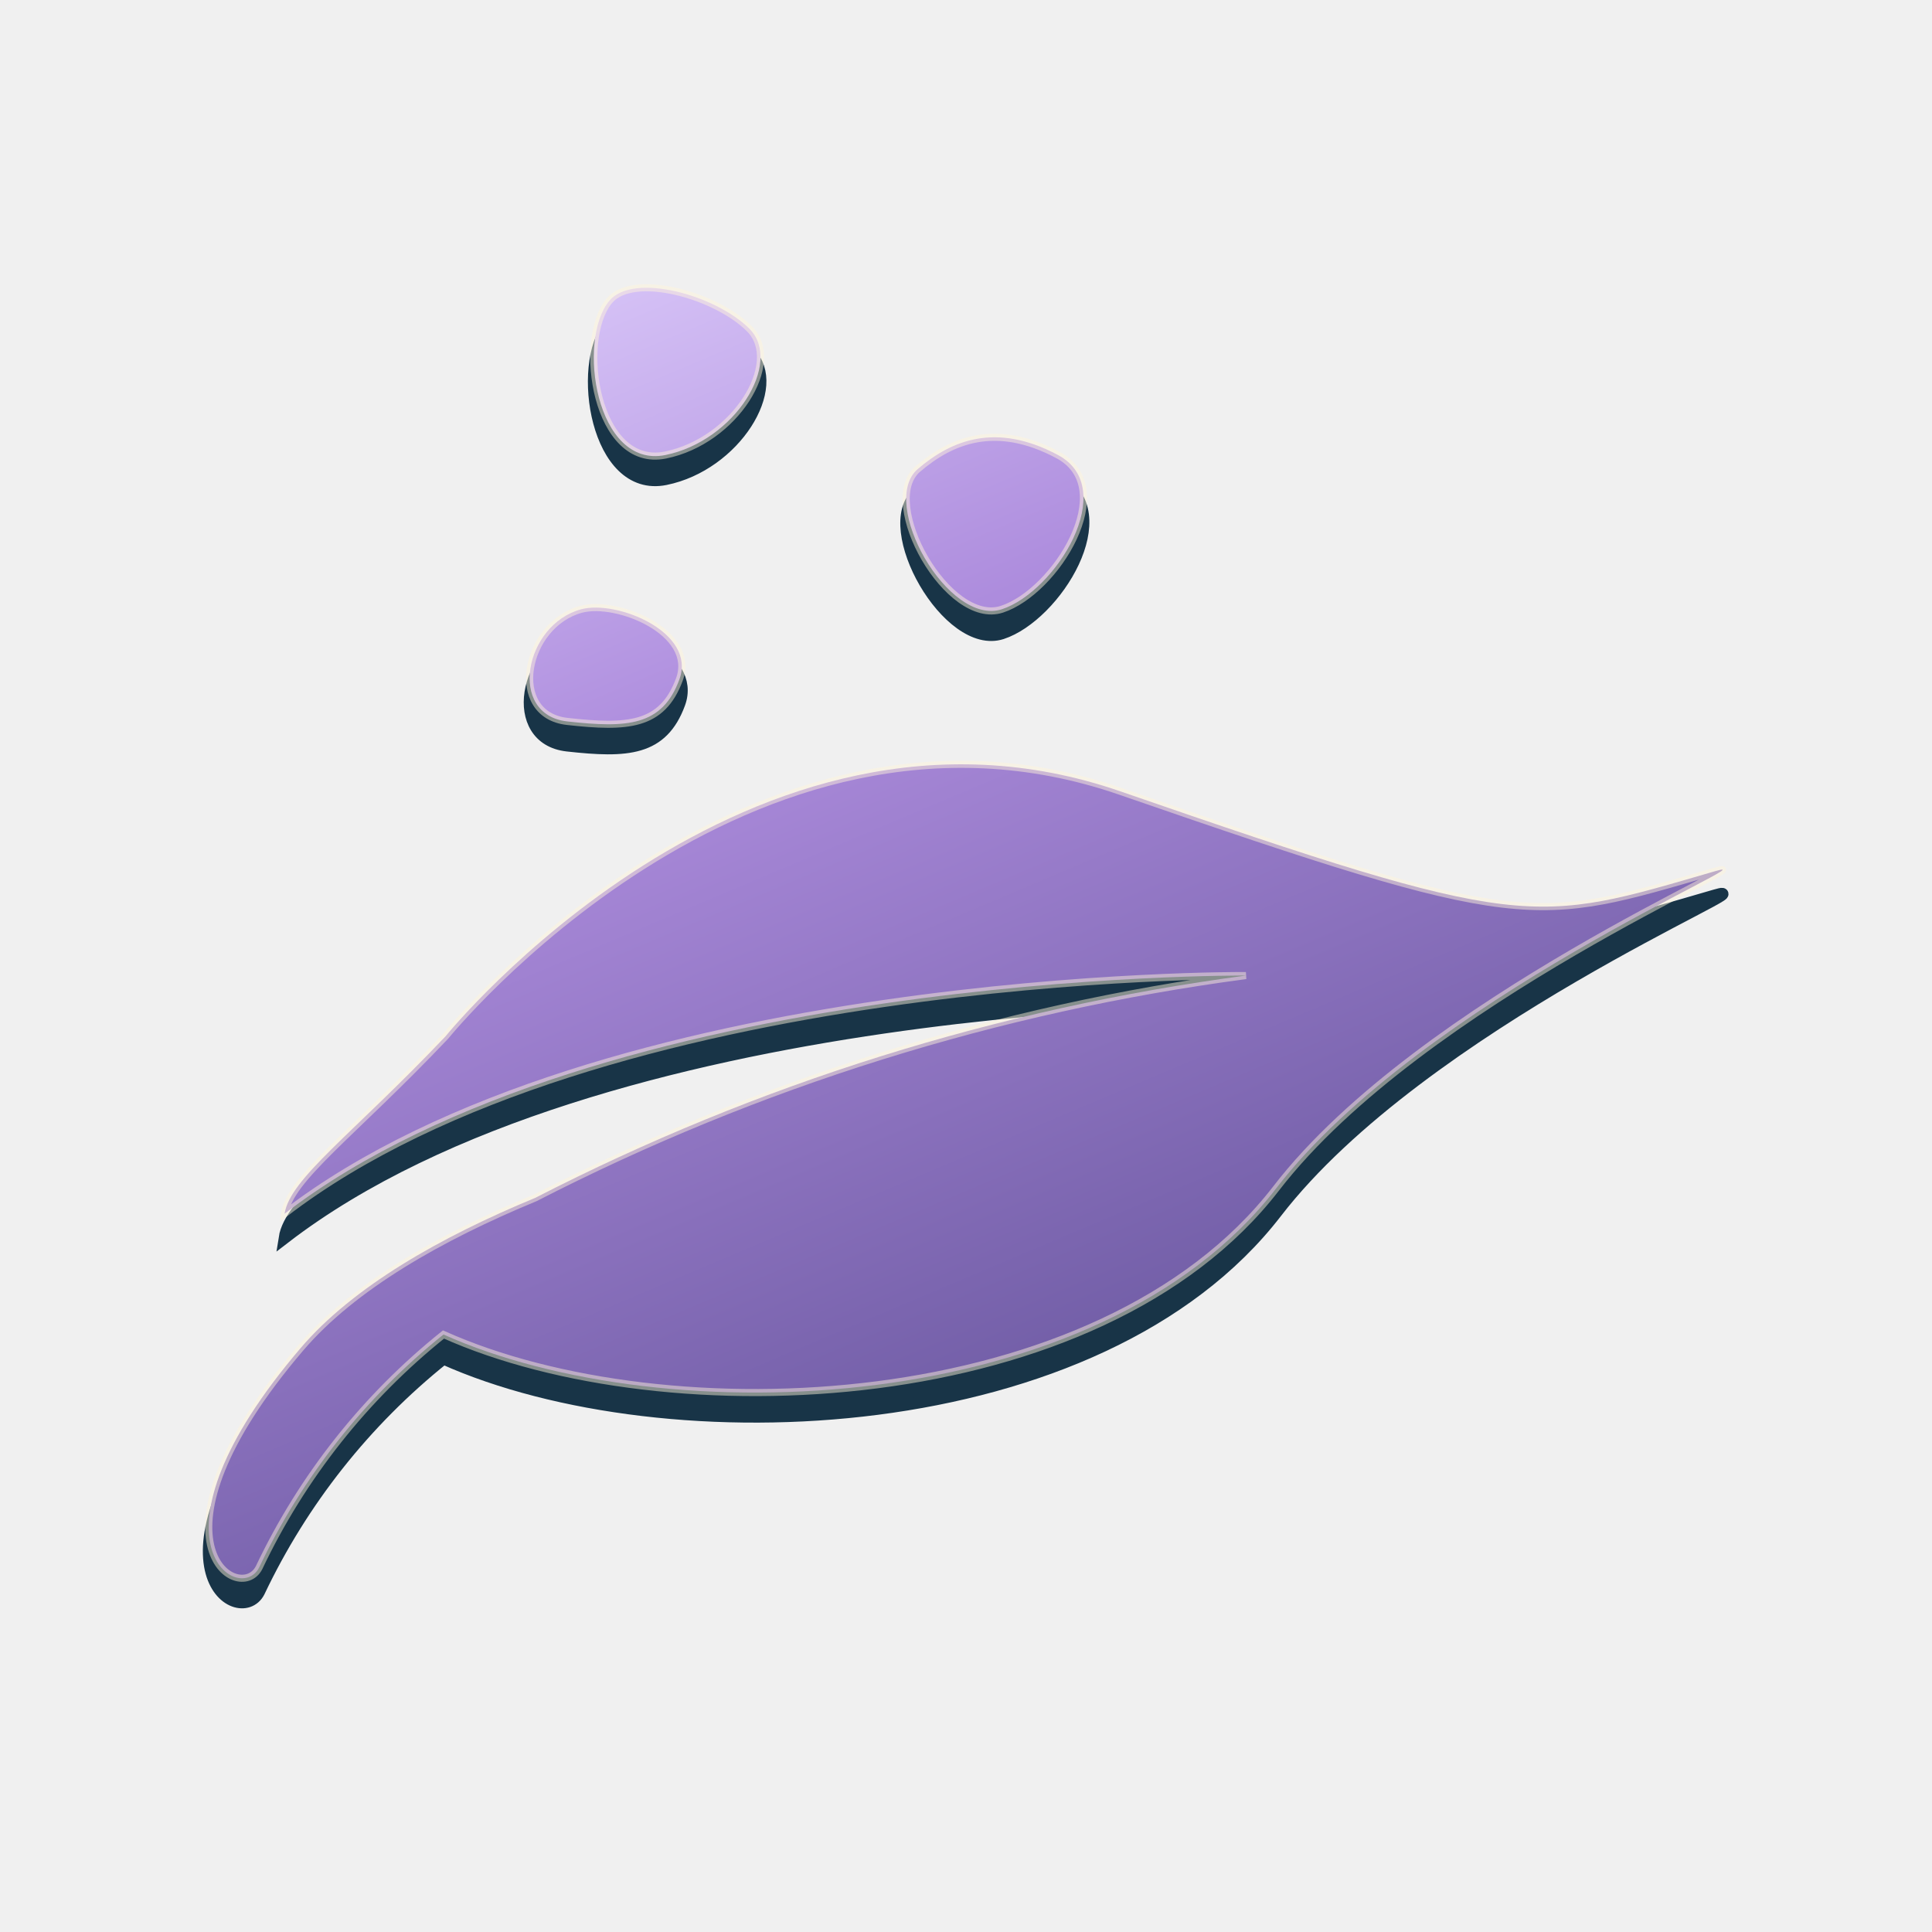
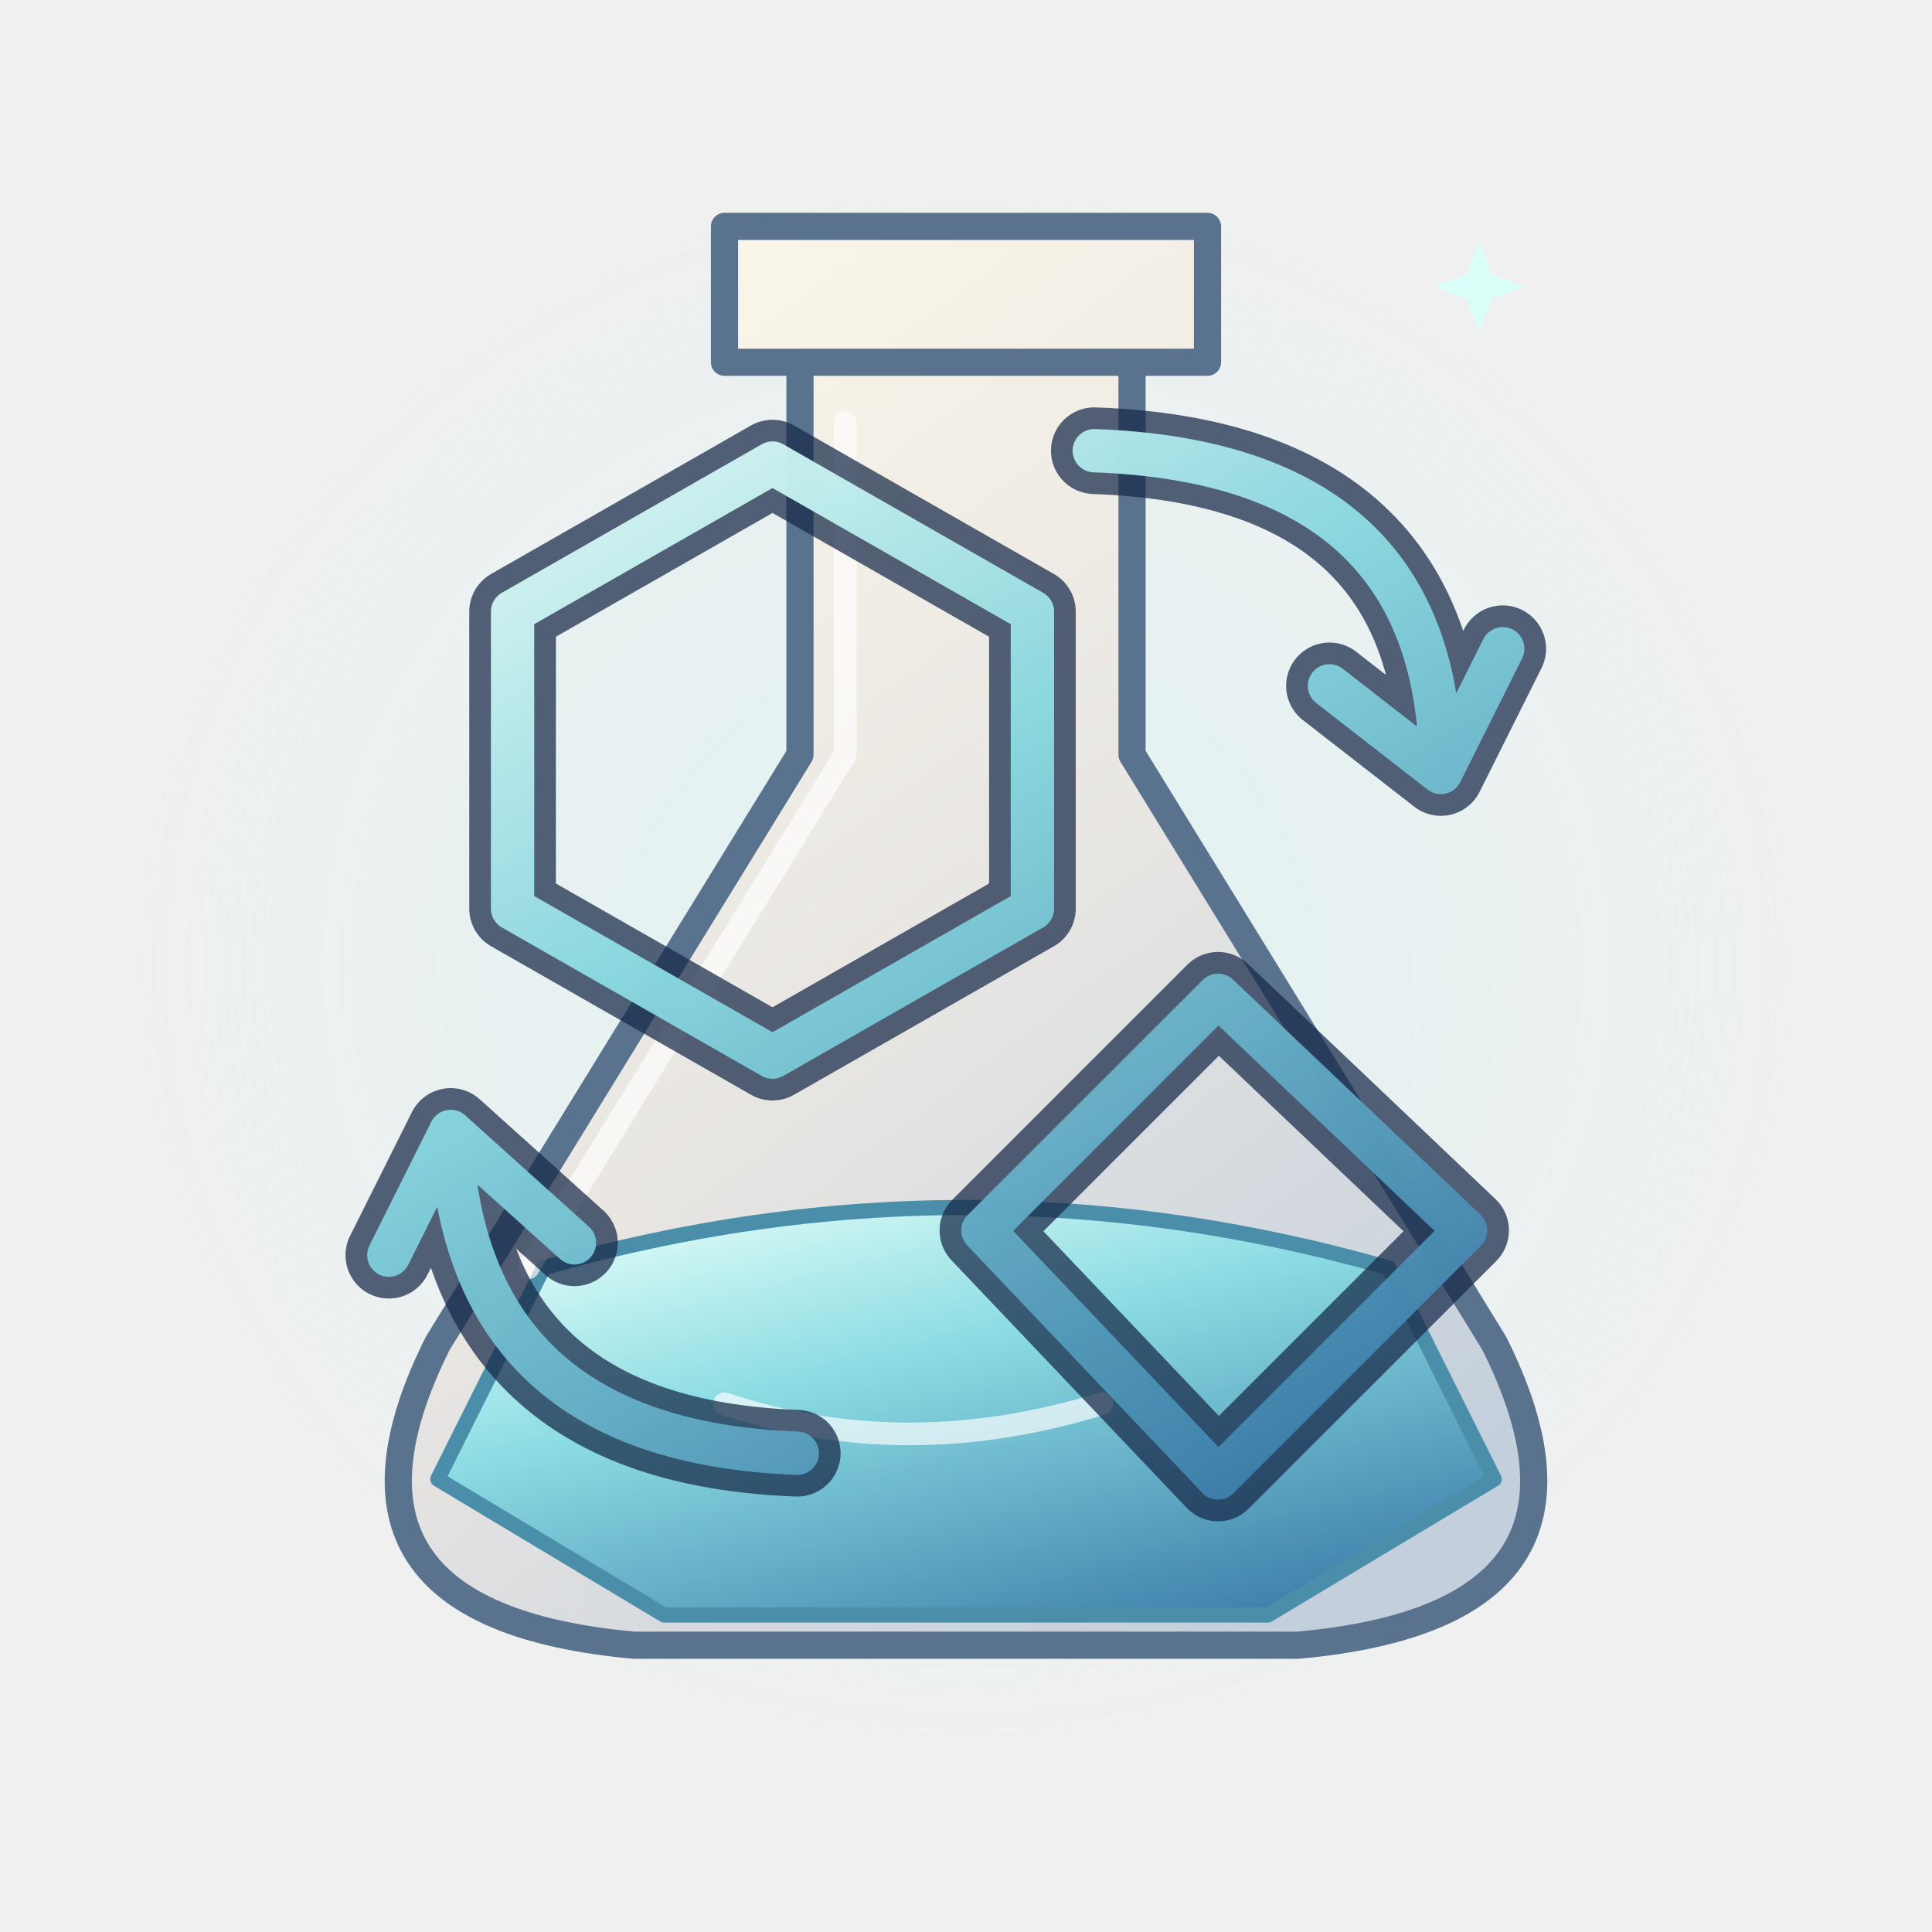
- <svg xmlns="http://www.w3.org/2000/svg" width="384" height="384" viewBox="0 0 120 120">
+ <svg xmlns="http://www.w3.org/2000/svg" width="384" height="384" viewBox="0 0 128 128">
  <defs>
-     <linearGradient id="bronze" x1="0" y1="0" x2=".25" y2="1">
-       <stop stop-color="#fff0c7" />
-       <stop offset=".3" stop-color="#d8b37c" />
-       <stop offset=".65" stop-color="#9b7449" />
-       <stop offset="1" stop-color="#e1c396" />
+     <linearGradient id="acier" x1=".08" y1="0" x2=".86" y2="1">
+       <stop stop-color="#fff9eb" />
+       <stop offset=".22" stop-color="#d8e5ed" />
+       <stop offset=".55" stop-color="#8ea8c3" />
+       <stop offset=".8" stop-color="#577395" />
+       <stop offset="1" stop-color="#b7c9d3" />
    </linearGradient>
-     <linearGradient id="email" x1=".2" y1="0" x2=".75" y2="1">
-       <stop stop-color="#73c9c8" />
-       <stop offset=".36" stop-color="#328b98" />
-       <stop offset="1" stop-color="#184a60" />
+     <linearGradient id="or" x1="0" y1="0" x2="1" y2="1">
+       <stop stop-color="#fff2cd" />
+       <stop offset=".43" stop-color="#d5b891" />
+       <stop offset="1" stop-color="#776884" />
    </linearGradient>
-     <linearGradient id="profond" x2=".4" y2="1">
-       <stop stop-color="#32667b" />
-       <stop offset="1" stop-color="#19394f" />
+     <linearGradient id="violet" x1=".12" y1="0" x2=".8" y2="1">
+       <stop stop-color="#f4eafc" />
+       <stop offset=".46" stop-color="#b5a1d4" />
+       <stop offset="1" stop-color="#645b9b" />
    </linearGradient>
-     <linearGradient id="ivoire" x2=".4" y2="1">
+     <linearGradient id="turquoise" x1=".13" y1="0" x2=".78" y2="1">
+       <stop stop-color="#e6fff9" />
+       <stop offset=".4" stop-color="#8bdce3" />
+       <stop offset="1" stop-color="#3e80ab" />
+     </linearGradient>
+     <linearGradient id="vert" x1=".15" y1="0" x2=".8" y2="1">
+       <stop stop-color="#efffee" />
+       <stop offset=".42" stop-color="#a4ddba" />
+       <stop offset="1" stop-color="#4b947e" />
+     </linearGradient>
+     <linearGradient id="ambre" x1=".12" y1="0" x2=".88" y2="1">
+       <stop stop-color="#fff6dc" />
+       <stop offset=".45" stop-color="#f3c487" />
+       <stop offset="1" stop-color="#ae6680" />
+     </linearGradient>
+     <linearGradient id="cuir" x1=".12" y1="0" x2=".88" y2="1">
+       <stop stop-color="#bd9c84" />
+       <stop offset=".55" stop-color="#856c78" />
+       <stop offset="1" stop-color="#443f68" />
+     </linearGradient>
+     <linearGradient id="nuit" x1="0" y1="0" x2=".35" y2="1">
+       <stop stop-color="#52628d" />
+       <stop offset=".42" stop-color="#31436f" />
+       <stop offset="1" stop-color="#182950" />
+     </linearGradient>
+     <linearGradient id="email" x1="0" y1="0" x2=".2" y2="1">
+       <stop stop-color="#8c77b4" />
+       <stop offset=".47" stop-color="#655b9b" />
+       <stop offset="1" stop-color="#3e4277" />
+     </linearGradient>
+     <linearGradient id="papier" x1=".15" y1="0" x2=".75" y2="1">
      <stop stop-color="#fff9e9" />
-       <stop offset="1" stop-color="#ded4bd" />
+       <stop offset=".53" stop-color="#e9e4e0" />
+       <stop offset="1" stop-color="#bcc9d8" />
    </linearGradient>
-     <linearGradient id="violet" x2=".5" y2="1">
-       <stop stop-color="#e4d5ff" />
-       <stop offset=".4" stop-color="#ad8cdd" />
-       <stop offset="1" stop-color="#65549b" />
-     </linearGradient>
-     <linearGradient id="argent" x2=".5" y2="1">
-       <stop stop-color="#f3f3ec" />
-       <stop offset=".4" stop-color="#b5c3ce" />
-       <stop offset="1" stop-color="#667991" />
-     </linearGradient>
-     <radialGradient id="ambre" cx=".3" cy=".2" r=".9">
-       <stop stop-color="#fff3ad" />
-       <stop offset=".35" stop-color="#efbc54" />
-       <stop offset=".7" stop-color="#b77728" />
-       <stop offset="1" stop-color="#795021" />
-     </radialGradient>
-     <radialGradient id="verre" cx=".3" cy=".25" r=".85">
-       <stop stop-color="#b9f6ef" />
-       <stop offset=".4" stop-color="#5bd5d9" />
-       <stop offset="1" stop-color="#226e8b" />
+     <radialGradient id="lueur">
+       <stop stop-color="#c5f7f5" stop-opacity=".38" />
+       <stop offset="1" stop-color="#c5f7f5" stop-opacity="0" />
    </radialGradient>
  </defs>
-   <g transform="translate(13 12.3164) scale(0.367188)">
-     <path d="M180.478,171.552C150.6,210.309,77.32,213.179,39.615,196.28a112.15,112.15,0,0,0-31.2,39.446c-3.316,6.489-20.893-4.4,7.015-37.127,8.869-10.4,23.655-18.8,39.7-25.429a369.6,369.6,0,0,1,120.212-37.607s-109.117-.821-162.608,40.29c0.933-5.99,11.356-13.306,27.222-30.007,0,0,51.128-63.252,114.162-41.44,68.893,23.838,69.619,22.495,100.641,13.491C265.286,114.84,205.13,139.578,180.478,171.552ZM134.07,73.6c-9.082,2.966-20.907-17.993-14.23-23.717,5.667-4.857,13.193-7.988,23.717-2.372S143.152,70.636,134.07,73.6ZM77.151,47.514c-11.763,2.378-15.026-19.44-9.487-26.088,4.048-4.857,18.012-.98,23.716,4.743S88.914,45.136,77.151,47.514Zm2.372,37.946C76.607,93.4,70.7,93.708,60.549,92.576s-7.26-16.4,2.372-18.973C68.992,71.983,82.438,77.517,79.522,85.461Z" fill="#183447" fill-rule="evenodd" stroke="#183447" stroke-width="2" />
+   <ellipse cx="64" cy="64" rx="57" ry="55" fill="url(#lueur)" />
+   <path d="M48 15h32v9H48ZM53 24h22v26l24 39q9 18-13 20H42Q20 107 29 89l24-39Z" fill="url(#papier)" stroke="#59728e" stroke-width="1.8" stroke-linejoin="round" fill-opacity=".85" />
+   <path d="M36 84q28-8 56 0l7 14-15 9H44l-15-9Z" fill="url(#turquoise)" stroke="#4b8eaa" stroke-width="1" stroke-linejoin="round" />
+   <path d="M56 28v22L35 84M48 93q12 4 25 0" fill="none" stroke="#fff" stroke-width="1.5" stroke-opacity="0.67" stroke-linecap="round" stroke-linejoin="round" />
+   <g transform="translate(11 11) scale(.82)" fill="none" stroke="#152747" stroke-width="7" stroke-linecap="round" stroke-linejoin="round" opacity=".72">
+     <path d="M28 36 49 24 70 36v24L49 72 28 60ZM66 86l19-19 20 19-20 20ZM75 23q28 1 28 26m-9-7 9 7 5-10M51 104q-27-1-28-26m-5 10 5-10 10 9" />
  </g>
-   <g transform="translate(13 10.8164) scale(0.367188)">
-     <path d="M180.478,171.552C150.6,210.309,77.32,213.179,39.615,196.28a112.15,112.15,0,0,0-31.2,39.446c-3.316,6.489-20.893-4.4,7.015-37.127,8.869-10.4,23.655-18.8,39.7-25.429a369.6,369.6,0,0,1,120.212-37.607s-109.117-.821-162.608,40.29c0.933-5.99,11.356-13.306,27.222-30.007,0,0,51.128-63.252,114.162-41.44,68.893,23.838,69.619,22.495,100.641,13.491C265.286,114.84,205.13,139.578,180.478,171.552ZM134.07,73.6c-9.082,2.966-20.907-17.993-14.23-23.717,5.667-4.857,13.193-7.988,23.717-2.372S143.152,70.636,134.07,73.6ZM77.151,47.514c-11.763,2.378-15.026-19.44-9.487-26.088,4.048-4.857,18.012-.98,23.716,4.743S88.914,45.136,77.151,47.514Zm2.372,37.946C76.607,93.4,70.7,93.708,60.549,92.576s-7.26-16.4,2.372-18.973C68.992,71.983,82.438,77.517,79.522,85.461Z" fill="url(#violet)" fill-rule="evenodd" />
-     <g opacity=".48">
-       <path d="M180.478,171.552C150.6,210.309,77.32,213.179,39.615,196.28a112.15,112.15,0,0,0-31.2,39.446c-3.316,6.489-20.893-4.4,7.015-37.127,8.869-10.4,23.655-18.8,39.7-25.429a369.6,369.6,0,0,1,120.212-37.607s-109.117-.821-162.608,40.29c0.933-5.99,11.356-13.306,27.222-30.007,0,0,51.128-63.252,114.162-41.44,68.893,23.838,69.619,22.495,100.641,13.491C265.286,114.84,205.13,139.578,180.478,171.552ZM134.07,73.6c-9.082,2.966-20.907-17.993-14.23-23.717,5.667-4.857,13.193-7.988,23.717-2.372S143.152,70.636,134.07,73.6ZM77.151,47.514c-11.763,2.378-15.026-19.44-9.487-26.088,4.048-4.857,18.012-.98,23.716,4.743S88.914,45.136,77.151,47.514Zm2.372,37.946C76.607,93.4,70.7,93.708,60.549,92.576s-7.26-16.4,2.372-18.973C68.992,71.983,82.438,77.517,79.522,85.461Z" fill="none" fill-rule="evenodd" stroke="#fff4d9" stroke-width="1.2" />
-     </g>
+   <g transform="translate(11 11) scale(.82)" fill="none" stroke="url(#turquoise)" stroke-width="3.5" stroke-linecap="round" stroke-linejoin="round" opacity=".95">
+     <path d="M28 36 49 24 70 36v24L49 72 28 60ZM66 86l19-19 20 19-20 20ZM75 23q28 1 28 26m-9-7 9 7 5-10M51 104q-27-1-28-26m-5 10 5-10 10 9" />
  </g>
+   <path d="M98 16l0.81 2.19L101 19l-2.19 0.81L98 22l-0.81 -2.19L95 19l2.19 -0.81Z" fill="#d8fff8" stroke="none" stroke-width="0" stroke-linejoin="round" />
</svg>
